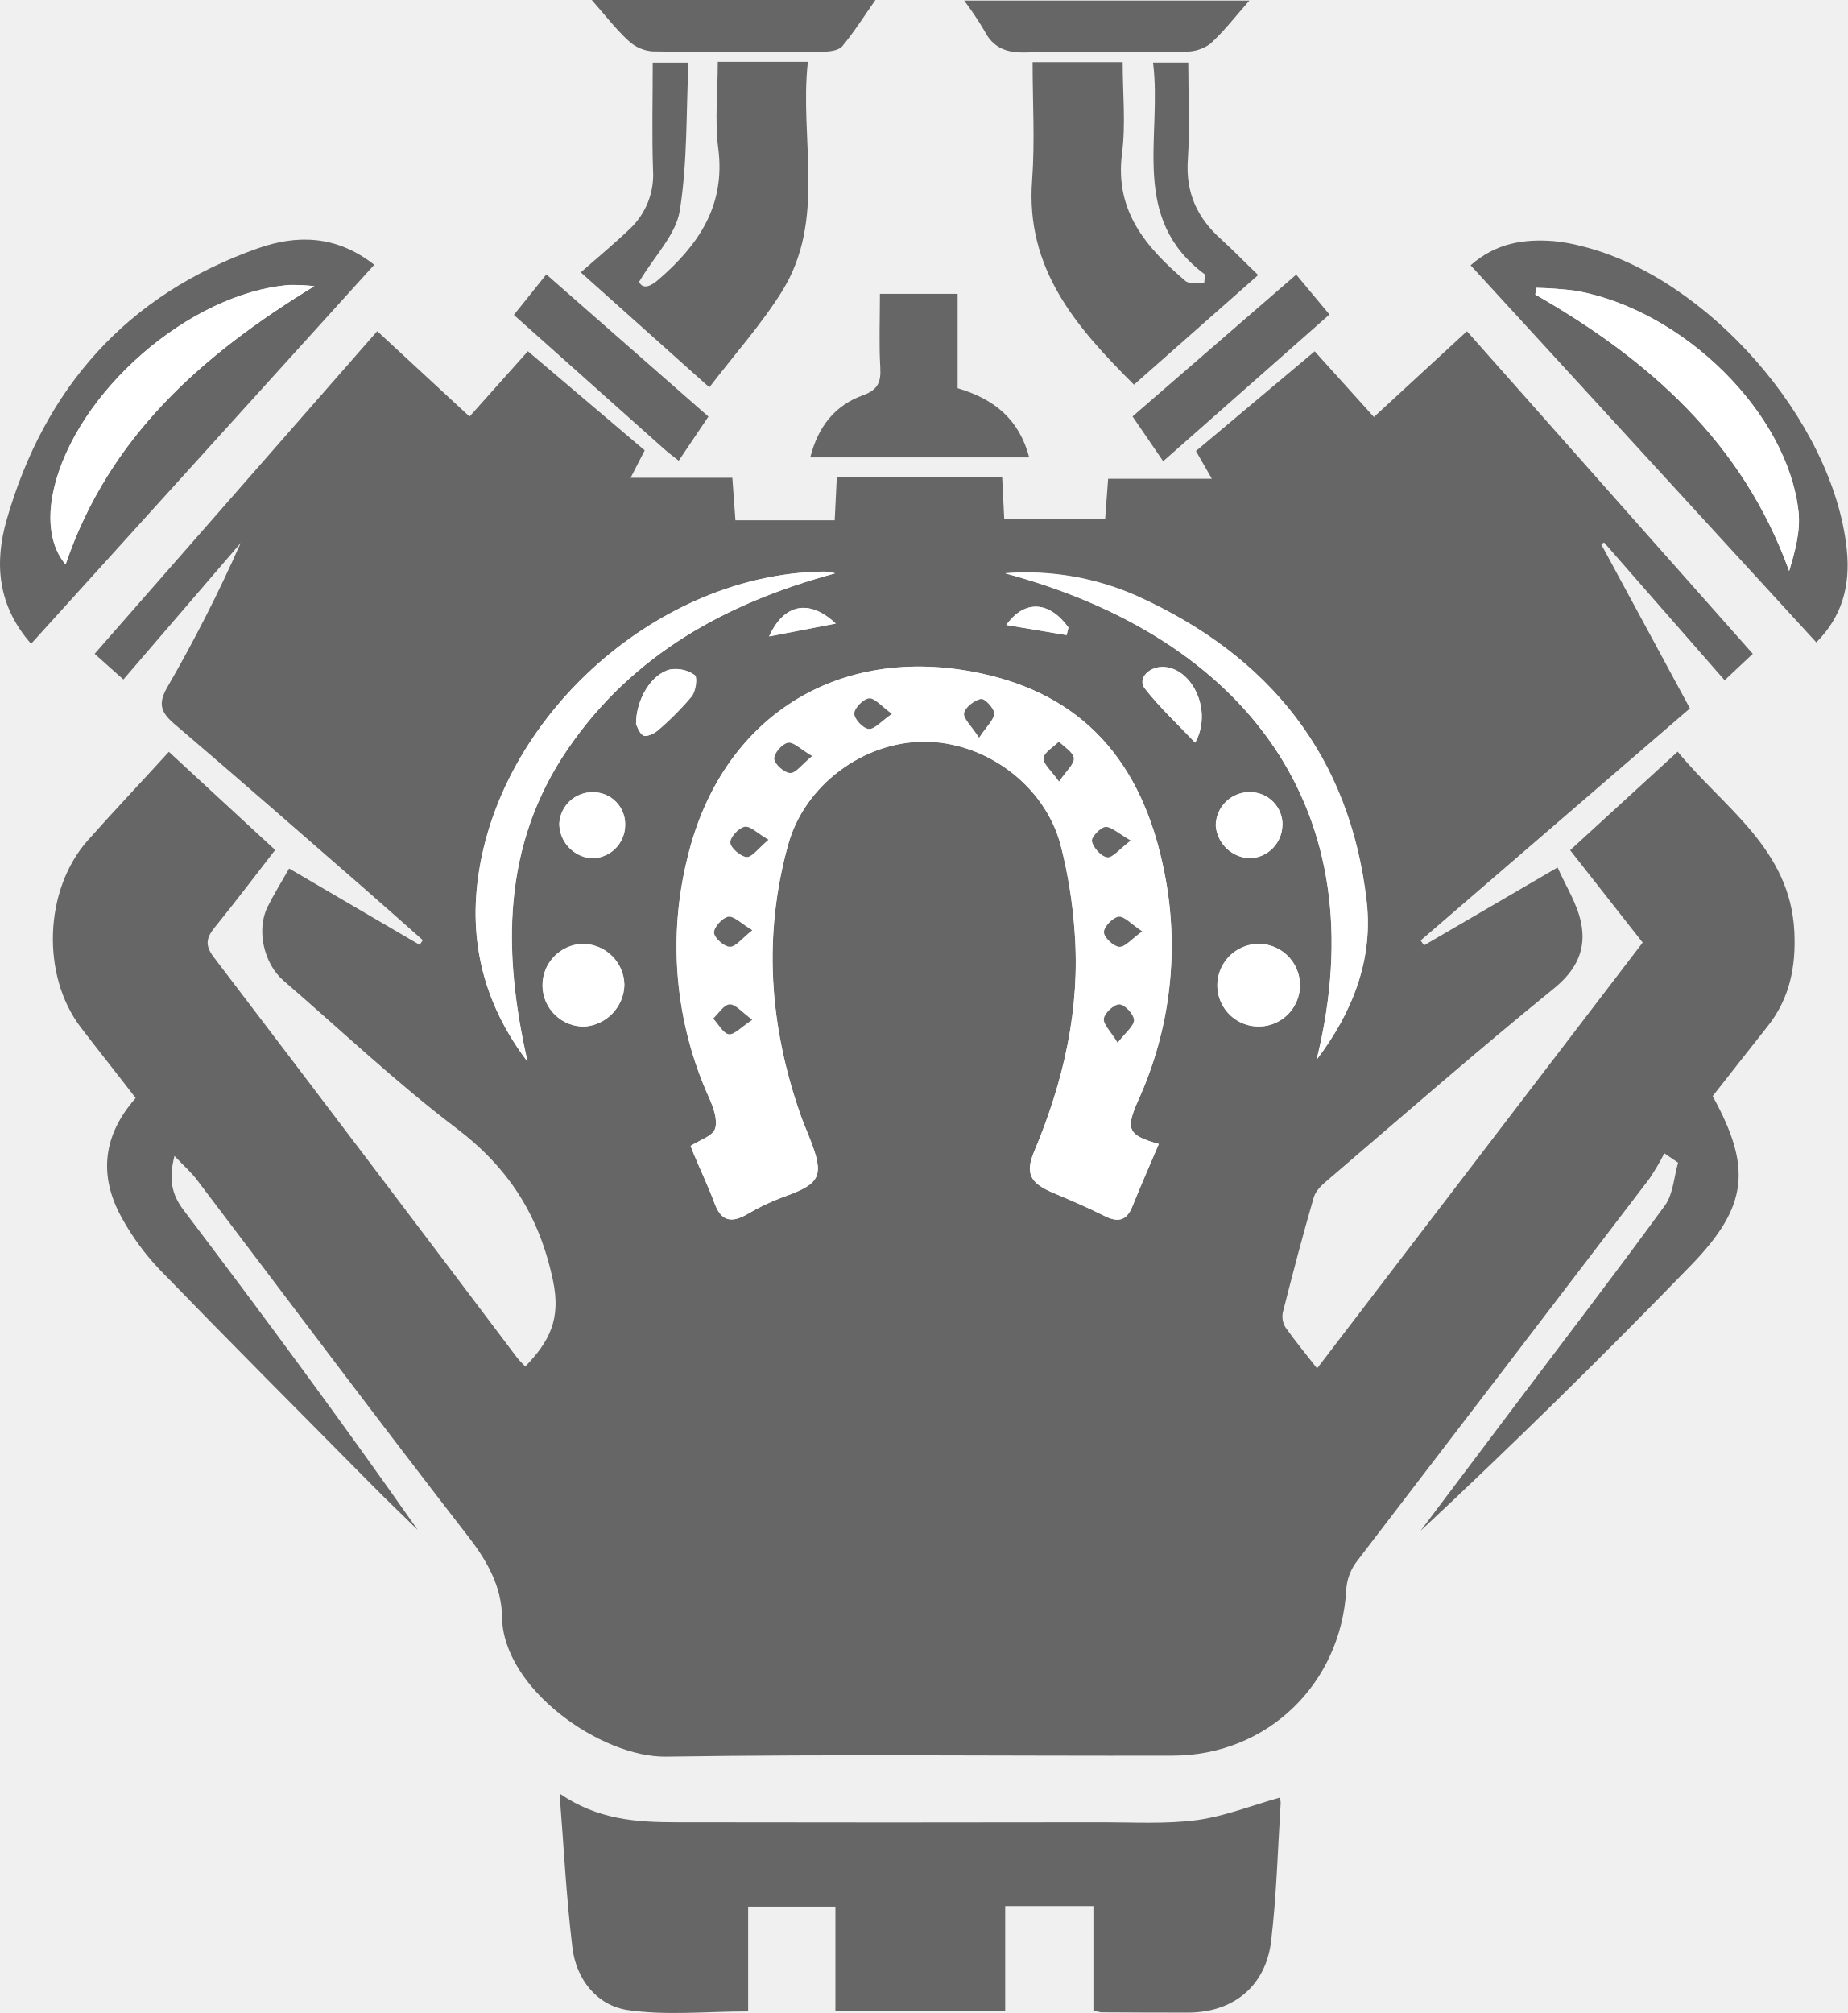
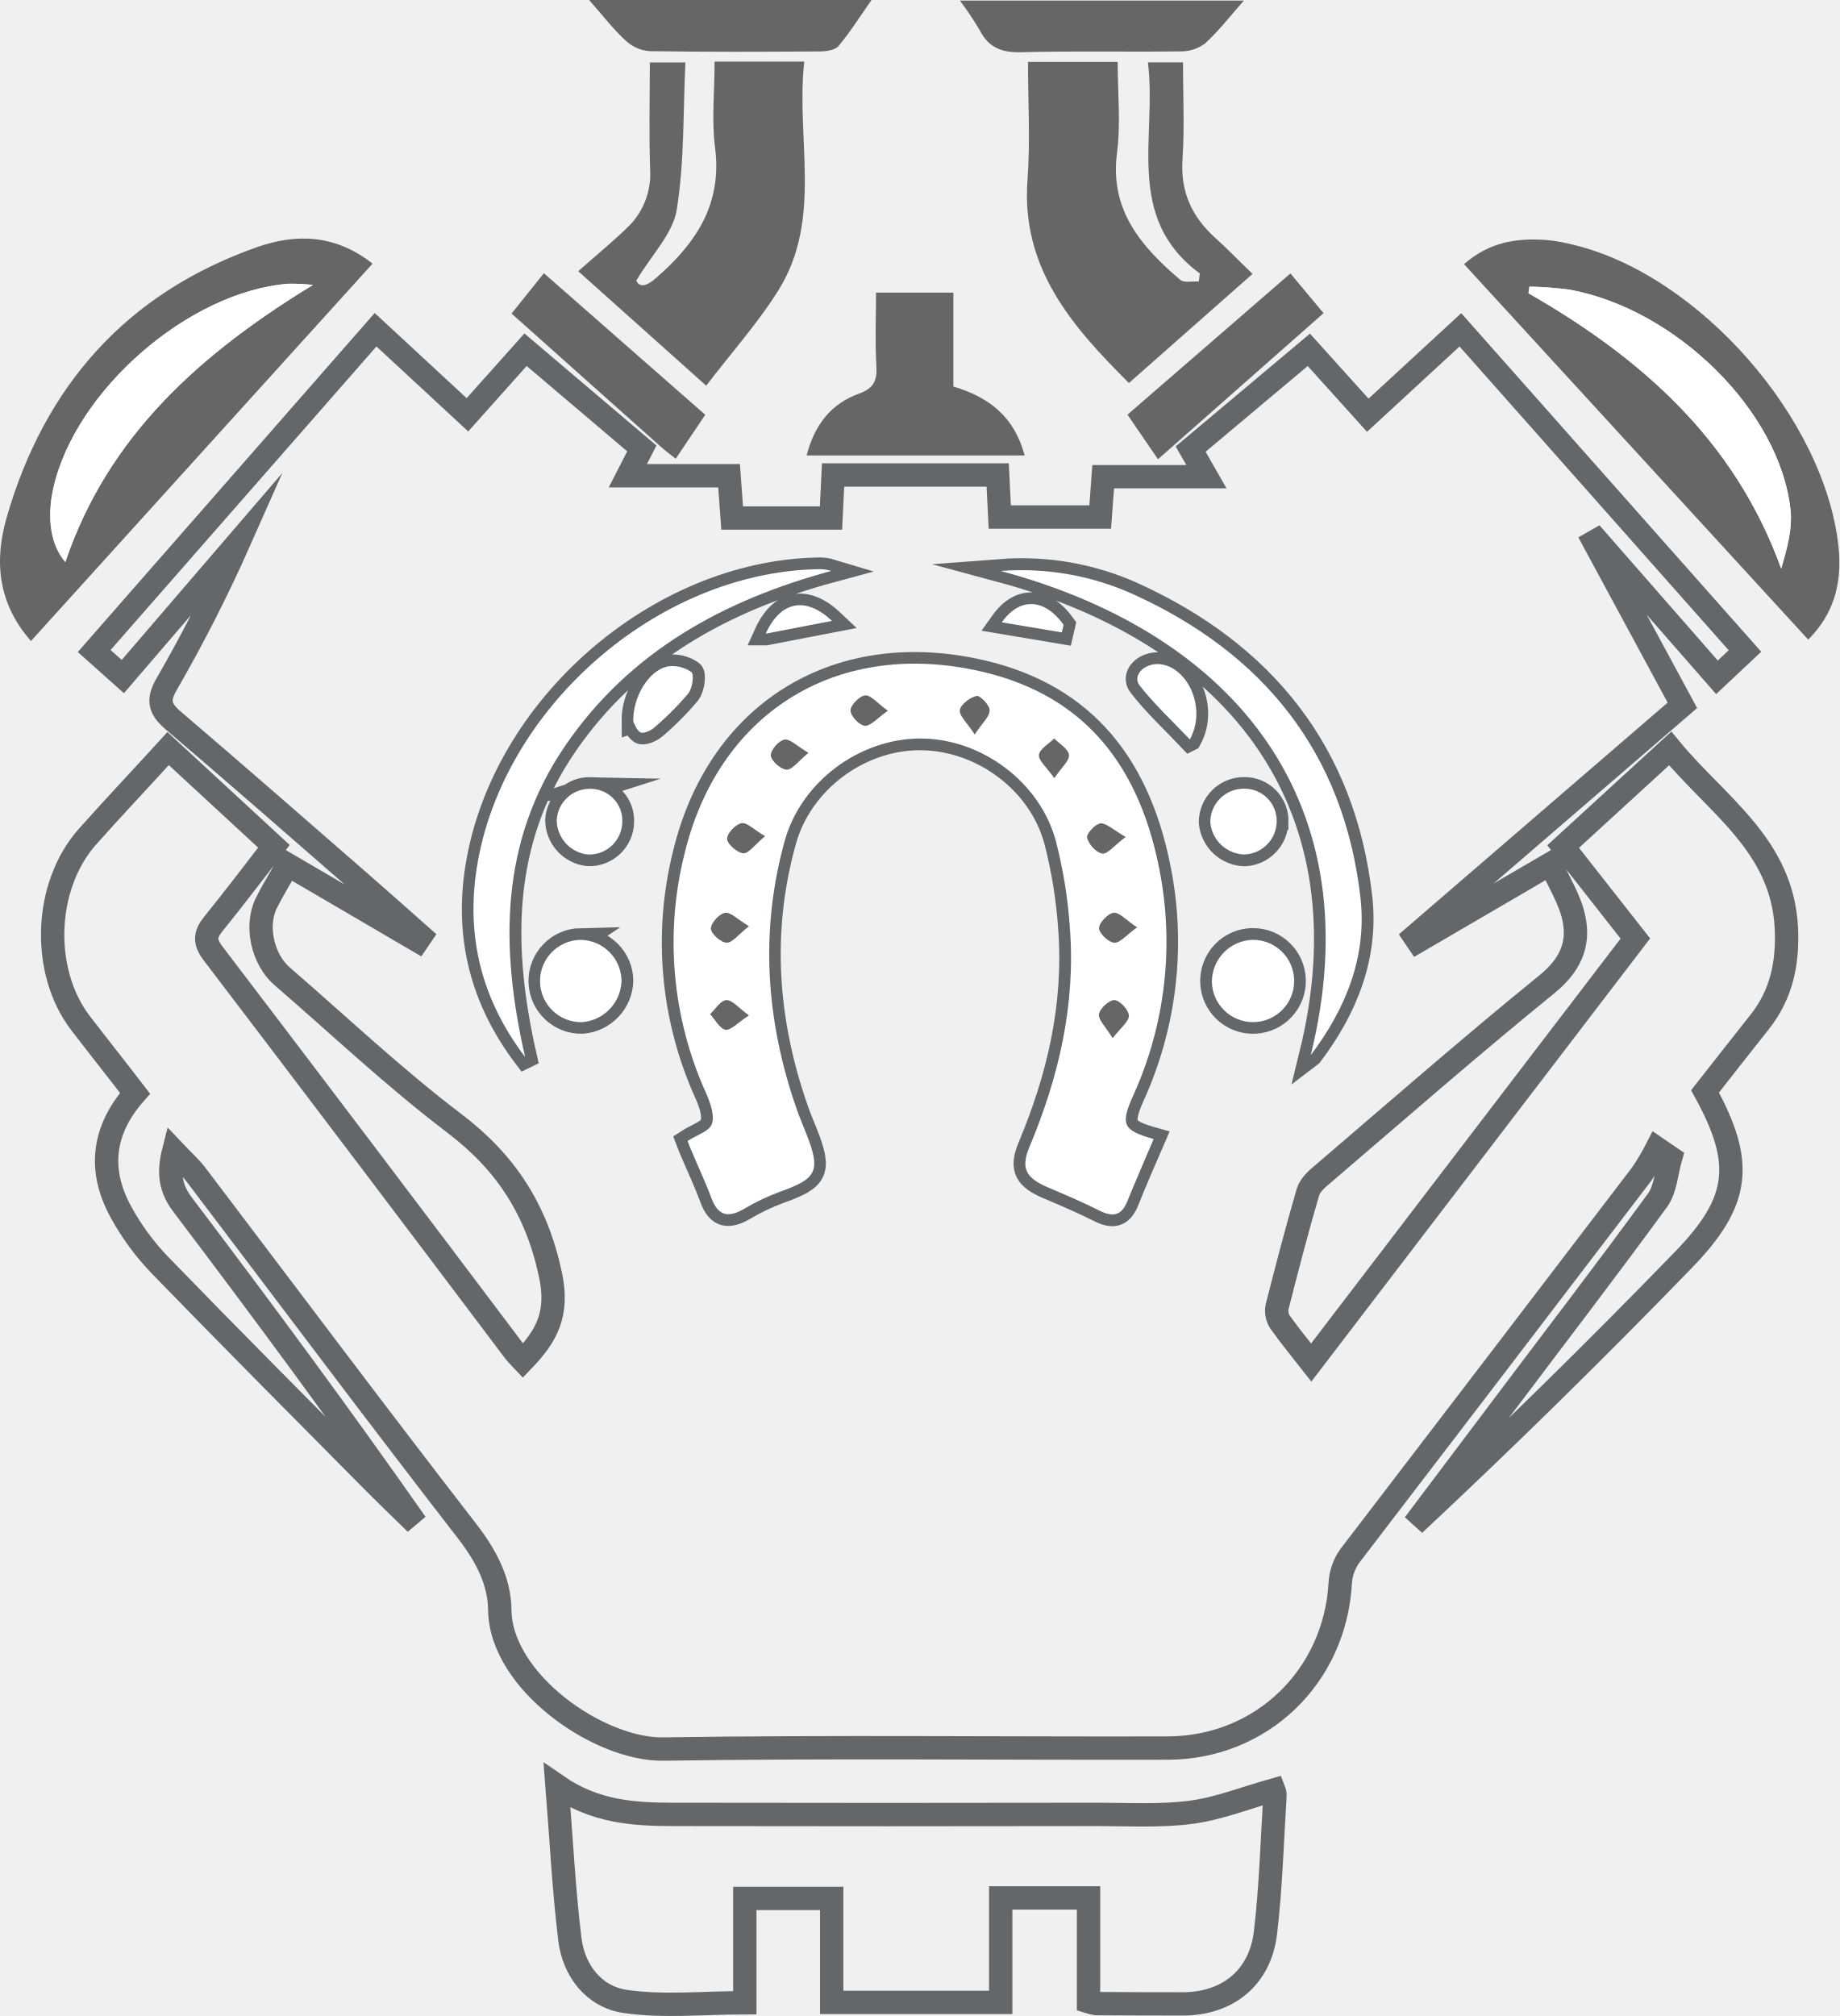
- <svg xmlns="http://www.w3.org/2000/svg" viewBox="0 0 393.83 429.09">
+ <svg xmlns="http://www.w3.org/2000/svg" viewBox="0 0 393.83 431.59">
  <defs>
-     <style>.cls-1{fill:#666;}.cls-2{fill:#fff;}</style>
+     <style>.cls-1{fill:none;stroke:#646769;stroke-miterlimit:10;stroke-width:5px;}.cls-2{fill:#666;}.cls-3{fill:#fff;}</style>
  </defs>
  <g id="Capa_2" data-name="Capa 2">
    <g id="Capa_1-2" data-name="Capa 1">
      <g id="Y5VEru.tif">
        <path class="cls-1" d="M37.19,246.4c-1.25,4.91-.63,8.15,1.94,11.54,17,22.45,33.71,45.06,49.93,68.21-3.22-3.16-6.49-6.28-9.66-9.49-15.12-15.27-30.3-30.49-45.26-45.92a53.2,53.2,0,0,1-8.22-11.22c-4.93-8.93-4-17.55,3-25.46C25,228.95,21.05,224,17.22,219c-8.48-11.12-7.82-29.4,1.51-39.88C24.26,172.89,30,166.84,36,160.26l22.65,20.92c-4.31,5.55-8.48,11.08-12.84,16.45-1.81,2.23-2.22,3.82-.24,6.41q32.4,42.53,64.56,85.25c.48.64,1.07,1.19,1.83,2,5.14-5.33,7.67-10.06,5.9-18.38-2.94-13.87-9.47-24-20.63-32.46C84.4,230.72,72.63,219.56,60.4,209c-4.17-3.6-5.79-10.78-3.38-15.66,1.32-2.67,2.91-5.21,4.61-8.21l27.82,16.28.68-1c-4.42-3.91-8.82-7.84-13.27-11.71-13.19-11.49-26.34-23-39.66-34.36-2.89-2.46-3.59-4.28-1.55-7.83A323.26,323.26,0,0,0,51.3,115.74l-25,29.1-6.13-5.47L80.41,70.59,100.08,88.8l12.44-13.93L137.42,96l-3,5.85H156.1l.66,9.05h21.16l.45-9.21h35.24l.45,9h21.5l.64-8.64h22.1l-3.38-5.91,25.31-21.25,12.62,14,19.83-18.28,60.93,68.76-6,5.63-25.69-29.36-.63.36,18.92,35-57.39,49.47.71,1.05L332,184.91c1.8,4.05,4.2,7.75,5,11.78,1.18,5.63-.93,10.08-5.84,14.06-16.29,13.23-32.1,27.05-48.05,40.7-1.22,1-2.65,2.32-3.07,3.75-2.38,8.15-4.52,16.36-6.61,24.59a4.42,4.42,0,0,0,.62,3.22c2,2.83,4.19,5.48,6.69,8.68l69.4-90.77-15.46-19.69,22.92-21c9.84,12,24,20.64,24.87,38.41.35,7.47-1,14.21-5.71,20.14-3.94,4.95-7.82,9.94-11.7,14.87,8.34,15.19,7.63,23.44-4.63,36.06q-28.11,29-57.65,56.62,9.54-12.67,19.08-25.34c11-14.63,22.19-29.17,33-44,1.78-2.44,1.93-6.07,2.83-9.15l-2.93-2a51.82,51.82,0,0,1-3.22,5.45Q320.32,292.22,289,333.1a11.17,11.17,0,0,0-2.05,5.83c-1.13,20-16.83,35.25-36.94,35.3-36,.09-72-.34-108,.21-13.86.21-34.8-14.46-35-29.73-.06-6.29-3-11.75-7.06-17-19.49-25.15-38.55-50.63-57.81-76C40.91,250,39.22,248.55,37.19,246.4ZM247,243.85c-6.44-1.81-7.17-3-4.46-9.16a79.7,79.7,0,0,0,5.62-48.82c-4.71-23.8-17.6-37.84-39.42-42.4-30.18-6.31-55,9.43-62.2,39.31a78.27,78.27,0,0,0,4.62,51.27c.9,2,1.87,4.71,1.24,6.57-.53,1.58-3.3,2.41-5.2,3.65.2.52.42,1.13.68,1.74,1.49,3.53,3.13,7,4.46,10.59,1.45,3.9,3.7,4.08,7,2.18a46,46,0,0,1,7.64-3.64c8-2.83,8.78-4.46,5.6-12.51-.67-1.7-1.41-3.38-2-5.11-6.6-18.89-8-38.07-2.6-57.46,3.52-12.74,16-22,29.08-21.95s25.62,9.24,29,22a101.92,101.92,0,0,1,3,18.67c1.21,16.27-2.35,31.73-8.64,46.7-2,4.76-.75,6.76,4.11,8.81,3.67,1.55,7.34,3.12,10.89,4.91,2.81,1.42,4.68,1.09,5.92-2C243.13,252.72,245.07,248.31,247,243.85Zm33.68-18c7.53-9.93,12.07-21.2,10.64-33.74-3.54-31-20.76-52.28-48.75-65a58.22,58.22,0,0,0-28.28-4.94C265,135.84,293.86,172.32,280.64,225.88Zm-168.22.4c-5.32-23.35-5.5-46.08,8.66-66.72,13.78-20.09,33.79-31.06,56.9-37.32a8.68,8.68,0,0,0-3.06-.36c-34.28.75-67.37,29.7-72.82,63.74C99.7,200.63,103.22,214.16,112.42,226.27Zm11.81-25.06a8.81,8.81,0,1,0,.39,17.62,9.15,9.15,0,0,0,8.44-8.79A8.87,8.87,0,0,0,124.24,201.21Zm144,0a8.81,8.81,0,1,0,.43,17.61,8.81,8.81,0,0,0-.43-17.61Zm5.11-25.33a6.9,6.9,0,0,0-6.9-7,7.17,7.17,0,0,0-7.31,7.22,7.55,7.55,0,0,0,7.27,6.87A7.17,7.17,0,0,0,273.35,175.87Zm-146.93-7a7.07,7.07,0,0,0-7.22,6.69,7.46,7.46,0,0,0,6.68,7.38,7.09,7.09,0,0,0,7.36-7.07A6.81,6.81,0,0,0,126.42,168.87Zm9.16-14.44c.22.37.63,1.81,1.56,2.36.6.35,2.2-.35,3-1a62.05,62.05,0,0,0,7.3-7.33c.87-1.1,1.28-4.06.65-4.55a7,7,0,0,0-5.24-1.18C138.88,143.64,135.51,149.13,135.58,154.43Zm119.16,3.87c3.77-6.8-.6-15.68-6.54-16.13-3.22-.24-5.86,2.46-4.2,4.58C247.14,150.78,250.94,154.28,254.75,158.3Zm-90.81-22.63,14.19-2.74C172.51,127.61,167.1,128.71,163.94,135.66Zm63.4-.28.38-1.63c-3.92-5.47-9.24-6.14-13.24-.53Z" />
        <path class="cls-1" d="M119.27,382.3c8.12,5.61,16.42,6.12,24.8,6.13q45.5.08,91,0c6.66,0,13.41.41,20-.46,5.91-.79,11.62-3.08,17.68-4.78a3.27,3.27,0,0,1,.2,1.64c-.59,9.64-.87,19.32-2,28.9S262.94,429,253.2,429q-9.25,0-18.5-.06a11,11,0,0,1-1.64-.39V406.31h-18.8v22.37H178.07V406.42h-18.6v22.33c-8.89,0-17.44.92-25.68-.29-6.64-1-11-6.61-11.79-13.4C120.68,404.19,120.14,393.23,119.27,382.3Z" />
-         <path class="cls-1" d="M313.46,56.55c5.45-4.79,11.4-5.64,17.7-5.16a37.17,37.17,0,0,1,5.9,1.06C363.86,59,390.7,89.62,393.63,117c.87,8.13-1.17,14.61-6.48,19.93Zm14,4.8-.21,1.42c24.18,13.85,44.2,31.49,54.11,58.94,1.28-4.31,2.43-8.54,2-12.6C381.07,88.11,359,66.24,336.08,62A78.78,78.78,0,0,0,327.47,61.36Z" />
-         <path class="cls-1" d="M6.63,137.23c-7.21-8.18-7.82-17.3-5.23-26.35C9.49,82.66,27.07,62.76,55,52.92,63.29,50,71.7,50.1,79.77,56.44ZM67,61a41,41,0,0,0-5.37-.25c-21.3,1.72-45.55,22.88-50.22,43.73-1.45,6.47-.57,12.19,2.55,15.84C23.2,93.06,43.07,75.58,67,61Z" />
-         <path class="cls-1" d="M256.88,58.54c-16.25-12-9.1-29.38-11.11-45.19h7.51c0,6.94.36,13.89-.1,20.79s2,12.27,7,16.77c2.59,2.33,5,4.85,8,7.72L241.71,82C229.4,69.74,218.57,57.31,220,38.4c.61-8.23.1-16.55.1-25.14H239.3c0,6.62.68,13.14-.14,19.46-1.6,12.33,5.21,20.07,13.52,27.18.84.72,2.67.27,4,.36Z" />
-         <path class="cls-1" d="M153,13.19H172.2c-1.85,16.54,4,33.61-5.51,48.91-4.44,7.11-10.12,13.44-15.49,20.47l-27.4-24.51c3.77-3.33,7.23-6.19,10.47-9.29a15.8,15.8,0,0,0,4.92-12.58c-.25-7.46-.06-14.93-.06-22.82h7.62c-.51,10.54-.19,21.21-1.86,31.56-.82,5.07-5.32,9.55-8.67,15.15.5,1.08,1.65,1.67,4.07-.42,8.61-7.43,14.39-15.83,12.81-28.06C152.33,25.72,153,19.67,153,13.19Z" />
-         <path class="cls-1" d="M204.12,82.75c7.88,2.34,13.1,6.64,15.26,14.75H172.71c1.67-6.58,5.26-11.09,11.23-13.24,3.11-1.12,3.88-2.74,3.7-5.85-.3-5.11-.08-10.25-.08-15.77h16.56Z" />
-         <path class="cls-1" d="M266.31.13c-3,3.4-5.43,6.57-8.34,9.21A8.66,8.66,0,0,1,252.63,11c-11.31.15-22.63-.12-33.94.18-4.15.11-7-.94-8.89-4.66A68.56,68.56,0,0,0,205.52.13Z" />
-         <path class="cls-1" d="M126.13,0H186.6c-2.5,3.57-4.58,6.88-7.06,9.85-.75.9-2.64,1.15-4,1.16-12.16.08-24.32.13-36.48-.06A8.42,8.42,0,0,1,134,8.73C131.33,6.29,129.12,3.39,126.13,0Z" />
-         <path class="cls-1" d="M276.29,58.54l7.09,8.5L247.93,98.32l-6.53-9.55Z" />
-         <path class="cls-1" d="M151,88.8l-6.33,9.41c-1.28-1-2.33-1.81-3.31-2.68-10.52-9.37-21-18.75-31.83-28.4l6.92-8.64Z" />
-         <path class="cls-2" d="M247,243.85c-1.89,4.46-3.83,8.88-5.64,13.34-1.24,3.08-3.11,3.41-5.92,2-3.56-1.79-7.22-3.36-10.89-4.91-4.85-2.05-6.11-4.05-4.11-8.81,6.29-15,9.85-30.43,8.64-46.7a101.92,101.92,0,0,0-3-18.67c-3.4-12.72-16-22-29-22s-25.56,9.21-29.08,21.95c-5.36,19.4-4,38.57,2.6,57.46.6,1.73,1.35,3.41,2,5.11,3.18,8.05,2.39,9.68-5.6,12.51a46,46,0,0,0-7.64,3.64c-3.26,1.89-5.52,1.72-7-2.18-1.33-3.59-3-7.06-4.46-10.59-.26-.6-.48-1.22-.68-1.74,1.89-1.24,4.67-2.07,5.2-3.65.62-1.86-.35-4.53-1.24-6.57a78.27,78.27,0,0,1-4.62-51.27c7.21-29.88,32-45.63,62.2-39.31,21.82,4.56,34.71,18.61,39.42,42.4a79.7,79.7,0,0,1-5.62,48.82C239.8,240.83,240.52,242,247,243.85Zm-8.75-21.6c1.75-2.29,3.53-3.6,3.48-4.85s-1.92-3.22-3.07-3.28-3.15,1.78-3.33,3S236.74,219.81,238.22,222.24Zm-77.87-24c-2.43-1.45-3.94-3.06-5.14-2.86s-3.05,2.23-3,3.38,2.13,3,3.36,3S158.1,200.05,160.35,198.29Zm29.75-46.12c-2.27-1.64-3.64-3.4-4.85-3.29s-3.13,2-3.15,3.21,1.86,3.16,3.06,3.28S187.78,153.77,190.1,152.17Zm-17,9c-2.44-1.43-4-3-5.15-2.83s-3,2.31-2.9,3.43,2.14,3,3.38,3S170.89,163,173.09,161.17Zm70.36,37.36c-2.36-1.56-3.8-3.26-5-3.11s-3.13,2.12-3.12,3.28,2,3,3.25,3.12S241.15,200.18,243.45,198.53ZM241,179.17c-2.58-1.51-4-3-5.29-2.9s-3.12,2.24-2.93,3.06c.32,1.39,2,3.22,3.25,3.4C237.13,182.88,238.53,181,241,179.17ZM163.81,179c-2.45-1.42-4-3-5.13-2.79s-3.11,2.32-3,3.42,2.16,3,3.45,3S161.58,180.91,163.81,179Zm61.93-12.46c1.57-2.35,3.25-3.77,3.12-5s-2-2.33-3.16-3.48c-1.16,1.15-3.11,2.22-3.26,3.49S224.08,164.22,225.74,166.59Zm-65.39,50.79c-2.26-1.64-3.6-3.37-4.83-3.3s-2.36,1.95-3.54,3c1.1,1.19,2.09,3.17,3.32,3.34S158,218.92,160.35,217.38Zm48.34-60.15c1.65-2.49,3.19-3.82,3.21-5.16,0-1.09-2-3.21-2.8-3.06-1.41.27-3.36,1.75-3.58,3S207,154.68,208.69,157.23Z" />
-         <path class="cls-2" d="M280.64,225.88c13.21-53.55-15.61-90-66.39-103.65a58.22,58.22,0,0,1,28.28,4.94c28,12.69,45.21,34,48.75,65C292.72,204.68,288.17,215.94,280.64,225.88Z" />
-         <path class="cls-2" d="M112.42,226.27c-9.2-12.11-12.72-25.64-10.31-40.67,5.44-34,38.53-63,72.82-63.74a8.68,8.68,0,0,1,3.06.36c-23.11,6.26-43.12,17.24-56.9,37.32C106.92,180.19,107.1,202.92,112.42,226.27Z" />
-         <path class="cls-2" d="M124.24,201.21a8.87,8.87,0,0,1,8.83,8.83,9.15,9.15,0,0,1-8.44,8.79,8.81,8.81,0,1,1-.39-17.62Z" />
-         <path class="cls-2" d="M268.24,201.2a8.81,8.81,0,1,1-8.77,9A9,9,0,0,1,268.24,201.2Z" />
-         <path class="cls-2" d="M273.35,175.87a7.17,7.17,0,0,1-6.95,7.06,7.55,7.55,0,0,1-7.27-6.87,7.17,7.17,0,0,1,7.31-7.22A6.9,6.9,0,0,1,273.35,175.87Z" />
-         <path class="cls-2" d="M126.42,168.87a6.81,6.81,0,0,1,6.82,7,7.09,7.09,0,0,1-7.36,7.07,7.46,7.46,0,0,1-6.68-7.38A7.07,7.07,0,0,1,126.42,168.87Z" />
-         <path class="cls-2" d="M135.58,154.43c-.08-5.3,3.3-10.79,7.21-11.73a7,7,0,0,1,5.24,1.18c.63.49.22,3.45-.65,4.55a62.05,62.05,0,0,1-7.3,7.33c-.75.68-2.35,1.38-3,1C136.21,156.24,135.8,154.8,135.58,154.43Z" />
-         <path class="cls-2" d="M254.75,158.3c-3.8-4-7.6-7.52-10.74-11.54-1.66-2.13,1-4.83,4.2-4.58C254.15,142.62,258.51,151.5,254.75,158.3Z" />
-         <path class="cls-2" d="M163.94,135.66c3.17-7,8.57-8.05,14.19-2.74Z" />
-         <path class="cls-2" d="M227.34,135.39l-12.85-2.16c4-5.62,9.31-4.95,13.24.53Z" />
-         <path class="cls-2" d="M327.47,61.36a78.78,78.78,0,0,1,8.62.66c22.89,4.22,45,26.09,47.27,47.11.44,4.06-.71,8.29-2,12.6-9.92-27.46-29.94-45.1-54.11-58.94Z" />
-         <path class="cls-2" d="M67,61c-23.9,14.63-43.78,32.11-53,59.32-3.12-3.65-4-9.37-2.55-15.84,4.66-20.86,28.92-42,50.22-43.73A41,41,0,0,1,67,61Z" />
-         <path class="cls-1" d="M238.22,222.24c-1.48-2.43-3.1-3.92-2.92-5.13s2.2-3.06,3.33-3,3,2.07,3.07,3.28S240,220,238.22,222.24Z" />
-         <path class="cls-1" d="M160.35,198.29c-2.25,1.77-3.55,3.56-4.78,3.52s-3.3-1.87-3.36-3,1.76-3.17,3-3.38S157.92,196.84,160.35,198.29Z" />
-         <path class="cls-1" d="M190.1,152.17c-2.32,1.6-3.72,3.32-4.94,3.2s-3.08-2.13-3.06-3.28,1.94-3.11,3.15-3.21S187.83,150.53,190.1,152.17Z" />
-         <path class="cls-1" d="M173.09,161.17c-2.2,1.8-3.47,3.64-4.67,3.6s-3.28-1.83-3.38-3,1.69-3.21,2.9-3.43S170.65,159.74,173.09,161.17Z" />
-         <path class="cls-1" d="M243.45,198.53c-2.3,1.65-3.67,3.39-4.89,3.29s-3.24-2-3.25-3.12,1.88-3.13,3.12-3.28S241.09,197,243.45,198.53Z" />
-         <path class="cls-1" d="M241,179.17c-2.44,1.85-3.85,3.71-5,3.56-1.29-.18-2.93-2-3.25-3.4-.19-.82,1.8-3,2.93-3.06S238.39,177.66,241,179.17Z" />
-         <path class="cls-1" d="M163.81,179c-2.23,1.86-3.51,3.74-4.67,3.67s-3.33-1.84-3.45-3,1.73-3.15,3-3.42S161.36,177.63,163.81,179Z" />
-         <path class="cls-1" d="M225.74,166.59c-1.66-2.37-3.43-3.78-3.29-5s2.1-2.34,3.26-3.49c1.13,1.15,3,2.22,3.16,3.48S227.31,164.23,225.74,166.59Z" />
-         <path class="cls-1" d="M160.35,217.38c-2.38,1.54-3.83,3.23-5,3.07s-2.22-2.15-3.32-3.34c1.17-1.09,2.3-3,3.54-3S158.09,215.73,160.35,217.38Z" />
-         <path class="cls-1" d="M208.69,157.23c-1.65-2.55-3.38-4.06-3.18-5.23s2.17-2.72,3.58-3c.78-.15,2.81,2,2.8,3.06C211.89,153.41,210.34,154.74,208.69,157.23Z" />
+         <path class="cls-2" d="M313.46,56.55c5.45-4.79,11.4-5.64,17.7-5.16a37.17,37.17,0,0,1,5.9,1.06C363.86,59,390.7,89.62,393.63,117c.87,8.13-1.17,14.61-6.48,19.93Zm14,4.8-.21,1.42c24.18,13.85,44.2,31.49,54.11,58.94,1.28-4.31,2.43-8.54,2-12.6C381.07,88.11,359,66.24,336.08,62A78.78,78.78,0,0,0,327.47,61.36Z" />
+         <path class="cls-2" d="M6.63,137.23c-7.21-8.18-7.82-17.3-5.23-26.35C9.49,82.66,27.07,62.76,55,52.92,63.29,50,71.7,50.1,79.77,56.44ZM67,61a41,41,0,0,0-5.37-.25c-21.3,1.72-45.55,22.88-50.22,43.73-1.45,6.47-.57,12.19,2.55,15.84C23.2,93.06,43.07,75.58,67,61Z" />
+         <path class="cls-2" d="M256.88,58.54c-16.25-12-9.1-29.38-11.11-45.19h7.51c0,6.94.36,13.89-.1,20.79s2,12.27,7,16.77c2.59,2.33,5,4.85,8,7.72L241.71,82C229.4,69.74,218.57,57.31,220,38.4c.61-8.23.1-16.55.1-25.14H239.3c0,6.62.68,13.14-.14,19.46-1.6,12.33,5.21,20.07,13.52,27.18.84.72,2.67.27,4,.36Z" />
+         <path class="cls-2" d="M153,13.19H172.2c-1.85,16.54,4,33.61-5.51,48.91-4.44,7.11-10.12,13.44-15.49,20.47l-27.4-24.51c3.77-3.33,7.23-6.19,10.47-9.29a15.8,15.8,0,0,0,4.92-12.58c-.25-7.46-.06-14.93-.06-22.82h7.62c-.51,10.54-.19,21.21-1.86,31.56-.82,5.07-5.32,9.55-8.67,15.15.5,1.08,1.65,1.67,4.07-.42,8.61-7.43,14.39-15.83,12.81-28.06C152.33,25.72,153,19.67,153,13.19Z" />
+         <path class="cls-2" d="M204.12,82.75c7.88,2.34,13.1,6.64,15.26,14.75H172.71c1.67-6.58,5.26-11.09,11.23-13.24,3.11-1.12,3.88-2.74,3.7-5.85-.3-5.11-.08-10.25-.08-15.77h16.56Z" />
+         <path class="cls-2" d="M266.31.13c-3,3.4-5.43,6.57-8.34,9.21A8.66,8.66,0,0,1,252.63,11c-11.31.15-22.63-.12-33.94.18-4.15.11-7-.94-8.89-4.66A68.56,68.56,0,0,0,205.52.13Z" />
+         <path class="cls-2" d="M126.13,0H186.6c-2.5,3.57-4.58,6.88-7.06,9.85-.75.9-2.64,1.15-4,1.16-12.16.08-24.32.13-36.48-.06A8.42,8.42,0,0,1,134,8.73C131.33,6.29,129.12,3.39,126.13,0Z" />
+         <path class="cls-2" d="M276.29,58.54l7.09,8.5L247.93,98.32l-6.53-9.55Z" />
+         <path class="cls-2" d="M151,88.8l-6.33,9.41c-1.28-1-2.33-1.81-3.31-2.68-10.52-9.37-21-18.75-31.83-28.4l6.92-8.64Z" />
+         <path class="cls-3" d="M247,243.85c-1.89,4.46-3.83,8.88-5.64,13.34-1.24,3.08-3.11,3.41-5.92,2-3.56-1.79-7.22-3.36-10.89-4.91-4.85-2.05-6.11-4.05-4.11-8.81,6.29-15,9.85-30.43,8.64-46.7a101.92,101.92,0,0,0-3-18.67c-3.4-12.72-16-22-29-22s-25.56,9.21-29.08,21.95c-5.36,19.4-4,38.57,2.6,57.46.6,1.73,1.35,3.41,2,5.11,3.18,8.05,2.39,9.68-5.6,12.51a46,46,0,0,0-7.64,3.64c-3.26,1.89-5.52,1.72-7-2.18-1.33-3.59-3-7.06-4.46-10.59-.26-.6-.48-1.22-.68-1.74,1.89-1.24,4.67-2.07,5.2-3.65.62-1.86-.35-4.53-1.24-6.57a78.27,78.27,0,0,1-4.62-51.27c7.21-29.88,32-45.63,62.2-39.31,21.82,4.56,34.71,18.61,39.42,42.4a79.7,79.7,0,0,1-5.62,48.82C239.8,240.83,240.52,242,247,243.85Zm-8.75-21.6c1.75-2.29,3.53-3.6,3.48-4.85s-1.92-3.22-3.07-3.28-3.15,1.78-3.33,3S236.74,219.81,238.22,222.24Zm-77.87-24c-2.43-1.45-3.94-3.06-5.14-2.86s-3.05,2.23-3,3.38,2.13,3,3.36,3S158.1,200.05,160.35,198.29Zm29.75-46.12c-2.27-1.64-3.64-3.4-4.85-3.29s-3.13,2-3.15,3.21,1.86,3.16,3.06,3.28S187.78,153.77,190.1,152.17Zm-17,9c-2.44-1.43-4-3-5.15-2.83s-3,2.31-2.9,3.43,2.14,3,3.38,3S170.89,163,173.09,161.17Zm70.36,37.36c-2.36-1.56-3.8-3.26-5-3.11s-3.13,2.12-3.12,3.28,2,3,3.25,3.12S241.15,200.18,243.45,198.53ZM241,179.17c-2.58-1.51-4-3-5.29-2.9s-3.12,2.24-2.93,3.06c.32,1.39,2,3.22,3.25,3.4C237.13,182.88,238.53,181,241,179.17ZM163.81,179c-2.45-1.42-4-3-5.13-2.79s-3.11,2.32-3,3.42,2.16,3,3.45,3S161.58,180.91,163.81,179Zm61.93-12.46c1.57-2.35,3.25-3.77,3.12-5s-2-2.33-3.16-3.48c-1.16,1.15-3.11,2.22-3.26,3.49S224.08,164.22,225.74,166.59Zm-65.39,50.79c-2.26-1.64-3.6-3.37-4.83-3.3s-2.36,1.95-3.54,3c1.1,1.19,2.09,3.17,3.32,3.34S158,218.92,160.35,217.38Zm48.34-60.15c1.65-2.49,3.19-3.82,3.21-5.16,0-1.09-2-3.21-2.8-3.06-1.41.27-3.36,1.75-3.58,3S207,154.68,208.69,157.23Z" />
+         <path class="cls-3" d="M280.64,225.88c13.21-53.55-15.61-90-66.39-103.65a58.22,58.22,0,0,1,28.28,4.94c28,12.69,45.21,34,48.75,65C292.72,204.68,288.17,215.94,280.64,225.88Z" />
+         <path class="cls-3" d="M112.42,226.27c-9.2-12.11-12.72-25.64-10.31-40.67,5.44-34,38.53-63,72.82-63.74a8.68,8.68,0,0,1,3.06.36c-23.11,6.26-43.12,17.24-56.9,37.32C106.92,180.19,107.1,202.92,112.42,226.27Z" />
+         <path class="cls-3" d="M124.24,201.21a8.87,8.87,0,0,1,8.83,8.83,9.15,9.15,0,0,1-8.44,8.79,8.81,8.81,0,1,1-.39-17.62Z" />
+         <path class="cls-3" d="M268.24,201.2a8.81,8.81,0,1,1-8.77,9A9,9,0,0,1,268.24,201.2Z" />
+         <path class="cls-3" d="M273.35,175.87a7.17,7.17,0,0,1-6.95,7.06,7.55,7.55,0,0,1-7.27-6.87,7.17,7.17,0,0,1,7.31-7.22A6.9,6.9,0,0,1,273.35,175.87Z" />
+         <path class="cls-3" d="M126.42,168.87a6.81,6.81,0,0,1,6.82,7,7.09,7.09,0,0,1-7.36,7.07,7.46,7.46,0,0,1-6.68-7.38A7.07,7.07,0,0,1,126.42,168.87Z" />
+         <path class="cls-3" d="M135.58,154.43c-.08-5.3,3.3-10.79,7.21-11.73a7,7,0,0,1,5.24,1.18c.63.49.22,3.45-.65,4.55a62.05,62.05,0,0,1-7.3,7.33c-.75.68-2.35,1.38-3,1C136.21,156.24,135.8,154.8,135.58,154.43Z" />
+         <path class="cls-3" d="M254.75,158.3c-3.8-4-7.6-7.52-10.74-11.54-1.66-2.13,1-4.83,4.2-4.58C254.15,142.62,258.51,151.5,254.75,158.3Z" />
+         <path class="cls-3" d="M163.94,135.66c3.17-7,8.57-8.05,14.19-2.74Z" />
+         <path class="cls-3" d="M227.34,135.39l-12.85-2.16c4-5.62,9.31-4.95,13.24.53Z" />
+         <path class="cls-3" d="M327.47,61.36a78.78,78.78,0,0,1,8.62.66c22.89,4.22,45,26.09,47.27,47.11.44,4.06-.71,8.29-2,12.6-9.92-27.46-29.94-45.1-54.11-58.94Z" />
+         <path class="cls-3" d="M67,61c-23.9,14.63-43.78,32.11-53,59.32-3.12-3.65-4-9.37-2.55-15.84,4.66-20.86,28.92-42,50.22-43.73A41,41,0,0,1,67,61Z" />
+         <path class="cls-2" d="M238.22,222.24c-1.48-2.43-3.1-3.92-2.92-5.13s2.2-3.06,3.33-3,3,2.07,3.07,3.28S240,220,238.22,222.24Z" />
+         <path class="cls-2" d="M160.35,198.29c-2.25,1.77-3.55,3.56-4.78,3.52s-3.3-1.87-3.36-3,1.76-3.17,3-3.38S157.92,196.84,160.35,198.29Z" />
+         <path class="cls-2" d="M190.1,152.17c-2.32,1.6-3.72,3.32-4.94,3.2s-3.08-2.13-3.06-3.28,1.94-3.11,3.15-3.21S187.83,150.53,190.1,152.17Z" />
+         <path class="cls-2" d="M173.09,161.17c-2.2,1.8-3.47,3.64-4.67,3.6s-3.28-1.83-3.38-3,1.69-3.21,2.9-3.43S170.65,159.74,173.09,161.17Z" />
+         <path class="cls-2" d="M243.45,198.53c-2.3,1.65-3.67,3.39-4.89,3.29s-3.24-2-3.25-3.12,1.88-3.13,3.12-3.28S241.09,197,243.45,198.53Z" />
+         <path class="cls-2" d="M241,179.17c-2.44,1.85-3.85,3.71-5,3.56-1.29-.18-2.93-2-3.25-3.4-.19-.82,1.8-3,2.93-3.06S238.39,177.66,241,179.17Z" />
+         <path class="cls-2" d="M163.81,179c-2.23,1.86-3.51,3.74-4.67,3.67s-3.33-1.84-3.45-3,1.73-3.15,3-3.42S161.36,177.63,163.81,179Z" />
+         <path class="cls-2" d="M225.74,166.59c-1.66-2.37-3.43-3.78-3.29-5s2.1-2.34,3.26-3.49c1.13,1.15,3,2.22,3.16,3.48S227.31,164.23,225.74,166.59Z" />
+         <path class="cls-2" d="M160.35,217.38c-2.38,1.54-3.83,3.23-5,3.07s-2.22-2.15-3.32-3.34c1.17-1.09,2.3-3,3.54-3S158.09,215.73,160.35,217.38Z" />
+         <path class="cls-2" d="M208.69,157.23c-1.65-2.55-3.38-4.06-3.18-5.23s2.17-2.72,3.58-3c.78-.15,2.81,2,2.8,3.06C211.89,153.41,210.34,154.74,208.69,157.23Z" />
      </g>
    </g>
  </g>
</svg>
